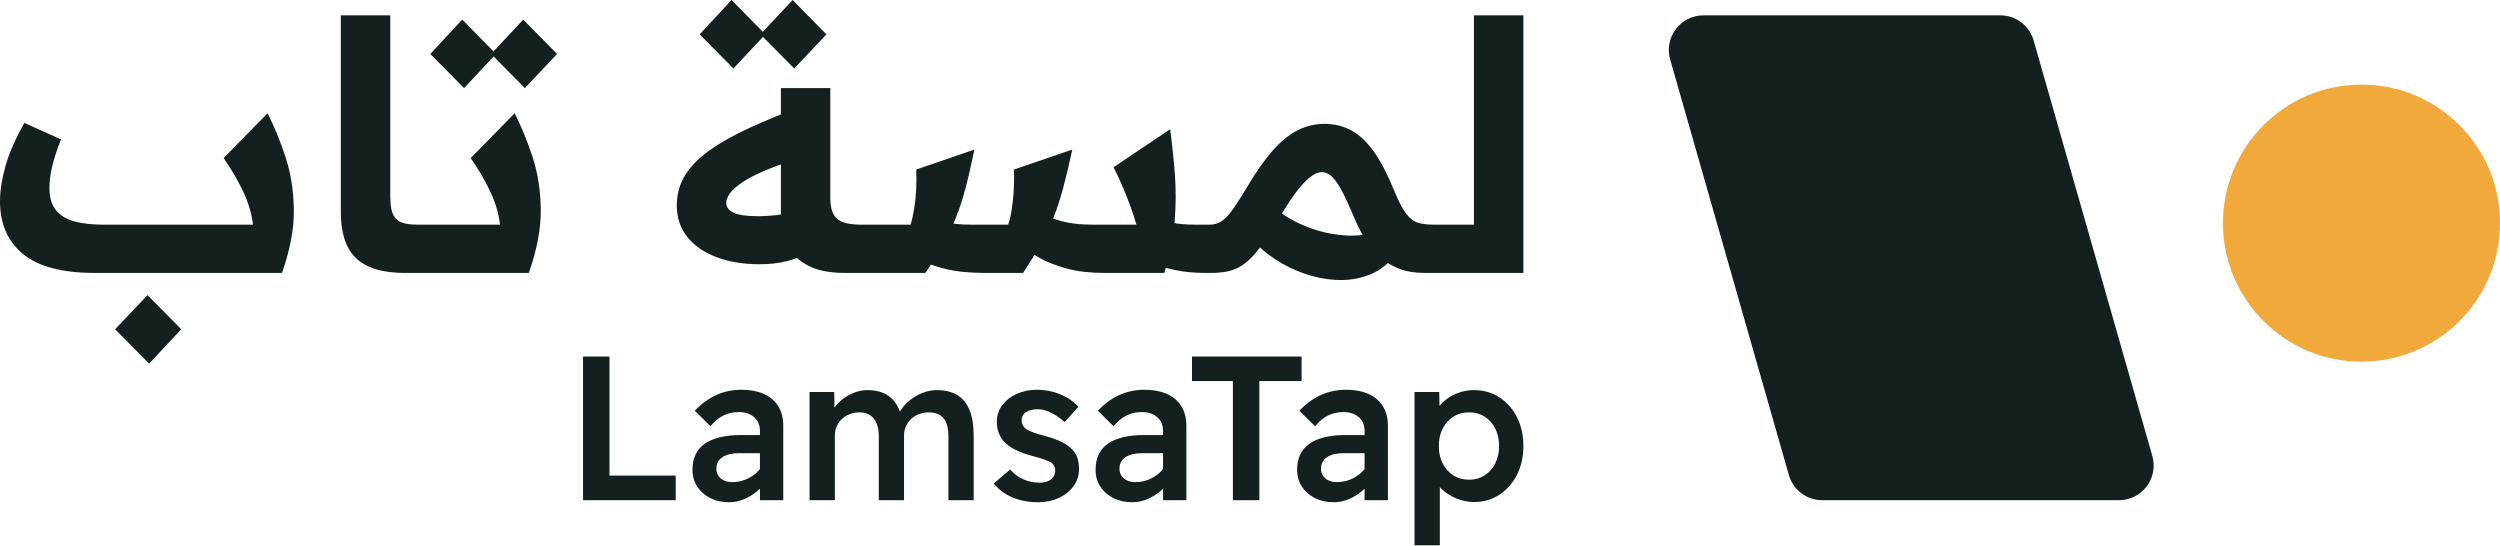
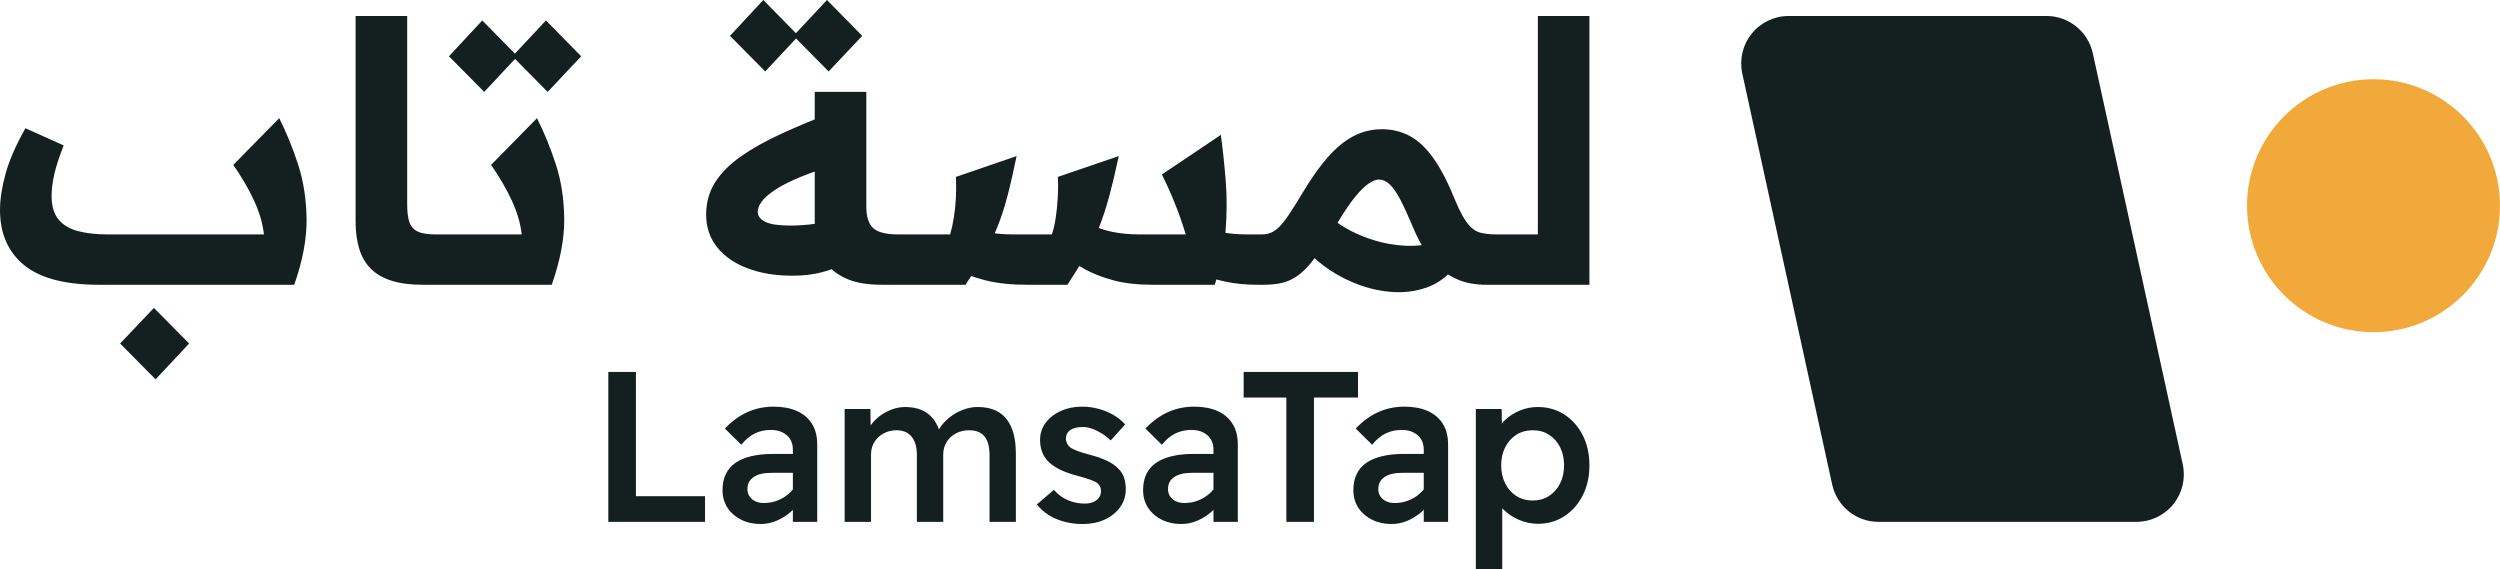
- <svg xmlns="http://www.w3.org/2000/svg" viewBox="0 -4.4 718.09 156.64" role="img">
-   <path fill="#14201F" d="M27.33 74Q13.23 74 6.62 68.57Q0 63.13 0 53.4Q0 49 1.53 43.43Q3.07 37.87 7 30.9L17.53 35.63Q15.67 40.37 14.93 43.63Q14.2 46.9 14.2 49.53Q14.2 53.77 16.15 56.07Q18.1 58.37 21.57 59.25Q25.03 60.13 29.53 60.13H66.07L69.9 74ZM54.97 74V60.13H72.67Q72.13 55.53 69.92 50.77Q67.7 46 64.23 41L76.87 28.13Q79.83 34.03 82.05 40.83Q84.27 47.63 84.4 55.78Q84.53 63.93 81 74ZM54.97 60.13H55.97V74H54.97Q51.97 74 51.97 67.03Q51.97 60.13 54.97 60.13ZM42.83 100.03 33.07 90.17 42.37 80.37 52.07 90.17ZM116.43 74Q111.37 74 107.85 72.9Q104.33 71.8 102.13 69.62Q99.93 67.43 98.92 64.17Q97.9 60.9 97.9 56.6V0H112.1V51.87Q112.1 54.1 112.42 55.7Q112.73 57.3 113.57 58.28Q114.4 59.27 115.95 59.7Q117.5 60.13 120.03 60.13H123.9V74ZM123.93 74V60.13H143.63Q143.1 55.53 140.88 50.77Q138.67 46 135.2 41L147.83 28.13Q150.8 34.03 153.02 40.83Q155.23 47.63 155.33 55.78Q155.43 63.93 151.9 74ZM123.93 60.13H124.93V74H123.93Q120.93 74 120.93 67.03Q120.93 60.13 123.93 60.13ZM133.3 20.9 123.6 11.1 132.77 1.23 142.47 11.1ZM150.77 20.9 141.07 11.1 150.3 1.23 160 11.1ZM218.13 71.5Q211.27 71.5 205.9 69.5Q200.53 67.5 197.47 63.72Q194.4 59.93 194.4 54.63Q194.4 49.7 196.88 45.78Q199.37 41.87 204.05 38.6Q208.73 35.33 215.37 32.3Q222 29.27 230.23 26.1L232.47 40.23Q225.3 42.3 220.67 44.2Q216.03 46.1 213.4 47.85Q210.77 49.6 209.68 51.12Q208.6 52.63 208.6 53.87Q208.6 55.63 210.67 56.67Q212.73 57.7 217.73 57.7Q218.97 57.7 220.88 57.58Q222.8 57.47 225.2 57.08Q227.6 56.7 230.3 56L233.53 67.87Q229.63 69.67 226.15 70.58Q222.67 71.5 218.13 71.5ZM242.9 74Q236.9 74 233.22 72.4Q229.53 70.8 227.6 68.22Q225.67 65.63 224.98 62.5Q224.3 59.37 224.3 56.4V20.9H238.5V52.53Q238.5 56.67 240.4 58.4Q242.3 60.13 247.23 60.13H250.7V74ZM210.67 15.27 200.97 5.47 210.13 -4.4 219.83 5.47ZM228.13 15.27 218.43 5.47 227.67 -4.4 237.37 5.47ZM317.47 74Q311.07 74 306.52 72.77Q301.97 71.53 298.78 69.78Q295.6 68.03 293.2 66.4L300.63 57.53Q305.7 60.13 313.77 60.13H326.43Q325.6 57.37 324.72 54.93Q323.83 52.5 322.7 49.78Q321.57 47.07 319.87 43.63L336.1 32.73Q336.93 38.83 337.45 45.48Q337.97 52.13 337.4 59.23Q336.83 66.33 334.43 74ZM250.73 74V60.13H261.57Q262.17 58.1 262.58 55.55Q263 53 263.15 50.13Q263.3 47.27 263.17 44.3L279.87 38.57Q278.57 44.97 277.32 49.7Q276.07 54.43 274.5 58.28Q272.93 62.13 270.87 65.83Q268.8 69.53 265.8 74ZM282.93 74Q276.13 74 271.28 72.77Q266.43 71.53 263.35 69.85Q260.27 68.17 258.6 66.93L264.37 56.87Q267 58.4 270.68 59.27Q274.37 60.13 278.77 60.13H289.57Q290.17 58.5 290.58 55.92Q291 53.33 291.18 50.3Q291.37 47.27 291.23 44.3L308 38.57Q306.63 44.97 305.35 49.7Q304.07 54.43 302.53 58.28Q301 62.13 298.9 65.83Q296.8 69.53 293.87 74ZM346.43 74Q341.5 74 337.58 73.18Q333.67 72.37 330.67 71.05Q327.67 69.73 325.37 68.4L330.8 57.83Q332.03 58.43 333.45 58.83Q334.87 59.23 336.4 59.53Q337.93 59.83 339.63 59.98Q341.33 60.13 343.13 60.13H347.07V74ZM250.73 60.13H251.73V74H250.73Q247.73 74 247.73 67.03Q247.73 60.13 250.73 60.13ZM347.03 74V60.13H347.43Q348.83 60.13 349.98 59.63Q351.13 59.13 352.33 57.9Q353.53 56.67 355 54.45Q356.47 52.23 358.53 48.8Q361.47 43.9 364.2 40.48Q366.93 37.07 369.58 35.03Q372.23 33 374.92 32.08Q377.6 31.17 380.37 31.17Q384.73 31.17 388.23 33.1Q391.73 35.03 394.77 39.37Q397.8 43.7 400.77 51.1Q402.5 55.2 404.03 57.15Q405.57 59.1 407.42 59.62Q409.27 60.13 411.9 60.13H412.7V74H409.3Q404.93 74 401.7 72.72Q398.47 71.43 396.08 69.15Q393.7 66.87 391.97 64.03Q390.23 61.2 388.97 58.1Q387.03 53.47 385.52 50.58Q384 47.7 382.6 46.37Q381.2 45.03 379.57 45.03Q378.43 45.03 376.82 46.12Q375.2 47.2 373.17 49.67Q371.13 52.13 368.53 56.43Q365.93 60.8 363.92 63.85Q361.9 66.9 360.12 68.88Q358.33 70.87 356.53 71.98Q354.73 73.1 352.62 73.55Q350.5 74 347.7 74ZM400.27 69.43Q397 73.3 392.68 74.78Q388.37 76.27 383.67 76Q378.97 75.73 374.45 74.12Q369.93 72.5 366.15 69.98Q362.37 67.47 359.9 64.6L367.17 56.13Q368.93 57.6 371.88 59.15Q374.83 60.7 378.58 61.83Q382.33 62.97 386.55 63.23Q390.77 63.5 395.07 62.4ZM347.03 60.13H348.03V74H347.03Q344.03 74 344.03 67.03Q344.03 60.13 347.03 60.13ZM412.73 74V60.13H423.37V0H437.57V74ZM412.73 60.13H413.73V74H412.73Q409.73 74 409.73 67.03Q409.73 60.13 412.73 60.13ZM167.47 139.27V98H175.07V132.21H194.09V139.27ZM218.28 139.27V119.42Q218.28 116.88 216.6 115.42Q214.92 113.96 212.25 113.96Q209.75 113.96 207.76 114.95Q205.77 115.94 204.08 118.04L199.56 113.58Q202.35 110.62 205.71 109.08Q209.07 107.55 212.98 107.55Q216.65 107.55 219.34 108.73Q222.04 109.91 223.51 112.23Q224.98 114.55 224.98 117.95V139.27ZM209.4 139.86Q206.41 139.86 204.05 138.68Q201.68 137.5 200.29 135.41Q198.91 133.31 198.91 130.48Q198.91 128.03 199.79 126.16Q200.68 124.29 202.42 123.06Q204.15 121.84 206.78 121.2Q209.4 120.56 212.84 120.56H221.74L221.21 125.77H212.41Q210.82 125.77 209.58 126.05Q208.34 126.34 207.48 126.94Q206.61 127.54 206.19 128.34Q205.77 129.15 205.77 130.25Q205.77 131.41 206.36 132.27Q206.94 133.14 207.96 133.61Q208.97 134.08 210.3 134.08Q212.23 134.08 213.97 133.42Q215.71 132.76 217.07 131.58Q218.44 130.4 219.21 128.93L220.7 132.98Q219.46 135.02 217.66 136.55Q215.87 138.09 213.77 138.97Q211.68 139.86 209.4 139.86ZM232.53 139.27V108.2H239.62L239.72 114.49L238.54 115Q239.07 113.47 240.13 112.13Q241.2 110.79 242.66 109.8Q244.12 108.81 245.79 108.23Q247.46 107.65 249.19 107.65Q251.75 107.65 253.7 108.47Q255.66 109.3 256.99 111.01Q258.31 112.72 258.98 115.37L257.88 115.14L258.29 114.19Q259 112.82 260.17 111.63Q261.34 110.44 262.81 109.54Q264.29 108.63 265.91 108.14Q267.53 107.65 269.08 107.65Q272.64 107.65 274.98 109.08Q277.31 110.52 278.49 113.4Q279.67 116.28 279.67 120.54V139.27H272.42V121.01Q272.42 117.45 271.04 115.75Q269.65 114.05 266.76 114.05Q265.25 114.05 263.94 114.56Q262.64 115.06 261.68 115.97Q260.73 116.88 260.2 118.08Q259.67 119.28 259.67 120.74V139.27H252.42V120.91Q252.42 117.59 250.97 115.82Q249.53 114.05 246.84 114.05Q245.34 114.05 244.06 114.56Q242.77 115.06 241.82 115.95Q240.86 116.85 240.33 118.04Q239.8 119.24 239.8 120.66V139.27ZM298.14 139.86Q294.06 139.86 290.79 138.47Q287.53 137.09 285.45 134.47L290.13 130.46Q291.91 132.45 294.08 133.34Q296.24 134.24 298.69 134.24Q299.66 134.24 300.46 134Q301.27 133.76 301.87 133.3Q302.47 132.84 302.78 132.2Q303.1 131.56 303.1 130.78Q303.1 129.36 302.02 128.54Q301.47 128.16 300.21 127.68Q298.95 127.2 296.97 126.69Q293.76 125.86 291.63 124.78Q289.5 123.7 288.28 122.33Q287.3 121.19 286.82 119.79Q286.33 118.4 286.33 116.71Q286.33 114.02 287.9 111.95Q289.46 109.89 292.07 108.72Q294.69 107.55 297.87 107.55Q300.19 107.55 302.4 108.14Q304.61 108.73 306.51 109.83Q308.4 110.93 309.76 112.44L305.77 116.86Q304.69 115.78 303.35 114.95Q302.02 114.11 300.66 113.63Q299.3 113.15 298.16 113.15Q297.04 113.15 296.15 113.36Q295.26 113.56 294.66 113.99Q294.06 114.41 293.74 115.03Q293.43 115.65 293.43 116.41Q293.47 117.14 293.79 117.76Q294.12 118.38 294.71 118.83Q295.31 119.24 296.62 119.75Q297.93 120.26 299.99 120.78Q302.88 121.54 304.82 122.48Q306.75 123.41 307.89 124.63Q309.01 125.71 309.47 127.13Q309.93 128.56 309.93 130.29Q309.93 133.06 308.37 135.23Q306.81 137.4 304.15 138.63Q301.48 139.86 298.14 139.86ZM334.07 139.27V119.42Q334.07 116.88 332.39 115.42Q330.71 113.96 328.03 113.96Q325.54 113.96 323.54 114.95Q321.55 115.94 319.86 118.04L315.34 113.58Q318.13 110.62 321.49 109.08Q324.85 107.55 328.76 107.55Q332.43 107.55 335.13 108.73Q337.82 109.91 339.29 112.23Q340.77 114.55 340.77 117.95V139.27ZM325.18 139.86Q322.2 139.86 319.83 138.68Q317.46 137.5 316.08 135.41Q314.69 133.31 314.69 130.48Q314.69 128.03 315.57 126.16Q316.46 124.29 318.2 123.06Q319.94 121.84 322.56 121.2Q325.18 120.56 328.62 120.56H337.52L336.99 125.77H328.19Q326.6 125.77 325.36 126.05Q324.12 126.34 323.26 126.94Q322.39 127.54 321.97 128.34Q321.55 129.15 321.55 130.25Q321.55 131.41 322.14 132.27Q322.73 133.14 323.74 133.61Q324.75 134.08 326.09 134.08Q328.01 134.08 329.75 133.42Q331.49 132.76 332.86 131.58Q334.22 130.4 334.99 128.93L336.48 132.98Q335.24 135.02 333.45 136.55Q331.65 138.09 329.56 138.97Q327.46 139.86 325.18 139.86ZM354.13 139.27V105.05H342.38V98H373.86V105.05H361.73V139.27ZM391.96 139.27V119.42Q391.96 116.88 390.28 115.42Q388.6 113.96 385.92 113.96Q383.43 113.96 381.43 114.95Q379.44 115.94 377.75 118.04L373.23 113.58Q376.02 110.62 379.38 109.08Q382.74 107.55 386.65 107.55Q390.33 107.55 393.02 108.73Q395.71 109.91 397.18 112.23Q398.66 114.55 398.66 117.95V139.27ZM383.08 139.86Q380.09 139.86 377.72 138.68Q375.35 137.5 373.97 135.41Q372.58 133.31 372.58 130.48Q372.58 128.03 373.47 126.16Q374.35 124.29 376.09 123.06Q377.83 121.84 380.45 121.2Q383.08 120.56 386.51 120.56H395.42L394.89 125.77H386.08Q384.49 125.77 383.25 126.05Q382.01 126.34 381.15 126.94Q380.28 127.54 379.86 128.34Q379.44 129.15 379.44 130.25Q379.44 131.41 380.03 132.27Q380.62 133.14 381.63 133.61Q382.64 134.08 383.98 134.08Q385.9 134.08 387.64 133.42Q389.38 132.76 390.75 131.58Q392.11 130.4 392.88 128.93L394.37 132.98Q393.14 135.02 391.34 136.55Q389.54 138.09 387.45 138.97Q385.35 139.86 383.08 139.86ZM406.3 152.24V108.2H413.4L413.53 115.21L412.3 114.68Q412.65 112.88 414.29 111.27Q415.93 109.67 418.33 108.66Q420.73 107.65 423.32 107.65Q427.45 107.65 430.65 109.71Q433.85 111.78 435.71 115.4Q437.57 119.03 437.57 123.72Q437.57 128.34 435.73 131.98Q433.89 135.61 430.68 137.7Q427.47 139.8 423.42 139.8Q420.71 139.8 418.21 138.73Q415.72 137.66 413.99 135.97Q412.26 134.28 411.82 132.41L413.57 131.56V152.24ZM421.98 133.39Q424.5 133.39 426.43 132.15Q428.37 130.92 429.48 128.72Q430.59 126.53 430.59 123.72Q430.59 120.89 429.5 118.72Q428.41 116.55 426.47 115.3Q424.54 114.05 421.98 114.05Q419.41 114.05 417.46 115.28Q415.52 116.51 414.4 118.69Q413.28 120.87 413.28 123.72Q413.28 126.53 414.4 128.72Q415.52 130.92 417.46 132.15Q419.41 133.39 421.98 133.39ZM513.83 132.05L479.73 12.68A9.95 9.95 0 0 1 489.29 0L574.56 0A9.95 9.95 0 0 1 584.13 7.21L618.23 126.58A9.95 9.95 0 0 1 608.67 139.27L523.4 139.27A9.95 9.95 0 0 1 513.83 132.05Z" />
-   <path fill="#F2A93B" d="M638.51 59.69A39.79 39.79 0 1 0 718.09 59.69A39.79 39.79 0 1 0 638.51 59.69Z" />
+ <svg xmlns="http://www.w3.org/2000/svg" viewBox="0 -4.4 688.25 156.64" role="img">
+   <path fill="#14201F" d="M27.33 74Q13.23 74 6.62 68.57Q0 63.13 0 53.4Q0 49 1.53 43.43Q3.07 37.87 7 30.9L17.53 35.63Q15.67 40.37 14.93 43.63Q14.2 46.9 14.2 49.53Q14.2 53.77 16.15 56.07Q18.1 58.37 21.57 59.25Q25.03 60.13 29.53 60.13H66.07L69.9 74ZM54.97 74V60.13H72.67Q72.13 55.53 69.92 50.77Q67.7 46 64.23 41L76.87 28.13Q79.83 34.03 82.05 40.83Q84.27 47.63 84.4 55.78Q84.53 63.93 81 74ZM54.97 60.13H55.97V74H54.97Q51.97 74 51.97 67.03Q51.97 60.13 54.97 60.13ZM42.83 100.03 33.07 90.17 42.37 80.37 52.07 90.17ZM116.43 74Q111.37 74 107.85 72.9Q104.33 71.8 102.13 69.62Q99.93 67.43 98.92 64.17Q97.9 60.9 97.9 56.6V0H112.1V51.87Q112.1 54.1 112.42 55.7Q112.73 57.3 113.57 58.28Q114.4 59.27 115.95 59.7Q117.5 60.13 120.03 60.13H123.9V74ZM123.93 74V60.13H143.63Q143.1 55.53 140.88 50.77Q138.67 46 135.2 41L147.83 28.13Q150.8 34.03 153.02 40.83Q155.23 47.63 155.33 55.78Q155.43 63.93 151.9 74ZM123.93 60.13H124.93V74H123.93Q120.93 74 120.93 67.03Q120.93 60.13 123.93 60.13ZM133.3 20.9 123.6 11.1 132.77 1.23 142.47 11.1ZM150.77 20.9 141.07 11.1 150.3 1.23 160 11.1ZM218.13 71.5Q211.27 71.5 205.9 69.5Q200.53 67.5 197.47 63.72Q194.4 59.93 194.4 54.63Q194.4 49.7 196.88 45.78Q199.37 41.87 204.05 38.6Q208.73 35.33 215.37 32.3Q222 29.27 230.23 26.1L232.47 40.23Q225.3 42.3 220.67 44.2Q216.03 46.1 213.4 47.85Q210.77 49.6 209.68 51.12Q208.6 52.63 208.6 53.87Q208.6 55.63 210.67 56.67Q212.73 57.7 217.73 57.7Q218.97 57.7 220.88 57.58Q222.8 57.47 225.2 57.08Q227.6 56.7 230.3 56L233.53 67.87Q229.63 69.67 226.15 70.58Q222.67 71.5 218.13 71.5ZM242.9 74Q236.9 74 233.22 72.4Q229.53 70.8 227.6 68.22Q225.67 65.63 224.98 62.5Q224.3 59.37 224.3 56.4V20.9H238.5V52.53Q238.5 56.67 240.4 58.4Q242.3 60.13 247.23 60.13H250.7V74ZM210.67 15.27 200.97 5.47 210.13 -4.4 219.83 5.47ZM228.13 15.27 218.43 5.47 227.67 -4.4 237.37 5.47ZM317.47 74Q311.07 74 306.52 72.77Q301.97 71.53 298.78 69.78Q295.6 68.03 293.2 66.4L300.63 57.53Q305.7 60.13 313.77 60.13H326.43Q325.6 57.37 324.72 54.93Q323.83 52.5 322.7 49.78Q321.57 47.07 319.87 43.63L336.1 32.73Q336.93 38.83 337.45 45.48Q337.97 52.13 337.4 59.23Q336.83 66.33 334.43 74ZM250.73 74V60.13H261.57Q262.17 58.1 262.58 55.55Q263 53 263.15 50.13Q263.3 47.27 263.17 44.3L279.87 38.57Q278.57 44.97 277.32 49.7Q276.07 54.43 274.5 58.28Q272.93 62.13 270.87 65.83Q268.8 69.53 265.8 74ZM282.93 74Q276.13 74 271.28 72.77Q266.43 71.53 263.35 69.85Q260.27 68.17 258.6 66.93L264.37 56.87Q267 58.4 270.68 59.27Q274.37 60.13 278.77 60.13H289.57Q290.17 58.5 290.58 55.92Q291 53.33 291.18 50.3Q291.37 47.27 291.23 44.3L308 38.57Q306.63 44.97 305.35 49.7Q304.07 54.43 302.53 58.28Q301 62.13 298.9 65.83Q296.8 69.53 293.87 74ZM346.43 74Q341.5 74 337.58 73.18Q333.67 72.37 330.67 71.05Q327.67 69.73 325.37 68.4L330.8 57.83Q332.03 58.43 333.45 58.83Q334.87 59.23 336.4 59.53Q337.93 59.83 339.63 59.98Q341.33 60.13 343.13 60.13H347.07V74ZM250.73 60.13H251.73V74H250.73Q247.73 74 247.73 67.03Q247.73 60.13 250.73 60.13ZM347.03 74V60.13H347.43Q348.83 60.13 349.98 59.63Q351.13 59.13 352.33 57.9Q353.53 56.67 355 54.45Q356.47 52.23 358.53 48.8Q361.47 43.9 364.2 40.48Q366.93 37.07 369.58 35.03Q372.23 33 374.92 32.08Q377.6 31.17 380.37 31.17Q384.73 31.17 388.23 33.1Q391.73 35.03 394.77 39.37Q397.8 43.7 400.77 51.1Q402.5 55.2 404.03 57.15Q405.57 59.1 407.42 59.62Q409.27 60.13 411.9 60.13H412.7V74H409.3Q404.93 74 401.7 72.72Q398.47 71.43 396.08 69.15Q393.7 66.87 391.97 64.03Q390.23 61.2 388.97 58.1Q387.03 53.47 385.52 50.58Q384 47.7 382.6 46.37Q381.2 45.03 379.57 45.03Q378.43 45.03 376.82 46.12Q375.2 47.2 373.17 49.67Q371.13 52.13 368.53 56.43Q365.93 60.8 363.92 63.85Q361.9 66.9 360.12 68.88Q358.33 70.87 356.53 71.98Q354.73 73.1 352.62 73.55Q350.5 74 347.7 74ZM400.27 69.43Q397 73.3 392.68 74.78Q388.37 76.27 383.67 76Q378.97 75.73 374.45 74.12Q369.93 72.5 366.15 69.98Q362.37 67.47 359.9 64.6L367.17 56.13Q368.93 57.6 371.88 59.15Q374.83 60.7 378.58 61.83Q382.33 62.97 386.55 63.23Q390.77 63.5 395.07 62.4ZM347.03 60.13H348.03V74H347.03Q344.03 74 344.03 67.03Q344.03 60.13 347.03 60.13ZM412.73 74V60.13H423.37V0H437.57V74ZM412.73 60.13H413.73V74H412.73Q409.73 74 409.73 67.03Q409.73 60.13 412.73 60.13ZM167.47 139.27V98H175.07V132.21H194.09V139.27ZM218.28 139.27V119.42Q218.28 116.88 216.6 115.42Q214.92 113.96 212.25 113.96Q209.75 113.96 207.76 114.95Q205.77 115.94 204.08 118.04L199.56 113.58Q202.35 110.62 205.71 109.08Q209.07 107.55 212.98 107.55Q216.65 107.55 219.34 108.73Q222.04 109.91 223.51 112.23Q224.98 114.55 224.98 117.95V139.27ZM209.4 139.86Q206.41 139.86 204.05 138.68Q201.68 137.5 200.29 135.41Q198.91 133.31 198.91 130.48Q198.91 128.03 199.79 126.16Q200.68 124.29 202.42 123.06Q204.15 121.84 206.78 121.2Q209.4 120.56 212.84 120.56H221.74L221.21 125.77H212.41Q210.82 125.77 209.58 126.05Q208.34 126.34 207.48 126.94Q206.61 127.54 206.19 128.34Q205.77 129.15 205.77 130.25Q205.77 131.41 206.36 132.27Q206.94 133.14 207.96 133.61Q208.97 134.08 210.3 134.08Q212.23 134.08 213.97 133.42Q215.71 132.76 217.07 131.58Q218.44 130.4 219.21 128.93L220.7 132.98Q219.46 135.02 217.66 136.55Q215.87 138.09 213.77 138.97Q211.68 139.86 209.4 139.86ZM232.53 139.27V108.2H239.62L239.72 114.49L238.54 115Q239.07 113.47 240.13 112.13Q241.2 110.79 242.66 109.8Q244.12 108.81 245.79 108.23Q247.46 107.65 249.19 107.65Q251.75 107.65 253.7 108.47Q255.66 109.3 256.99 111.01Q258.31 112.72 258.98 115.37L257.88 115.14L258.29 114.19Q259 112.82 260.17 111.63Q261.34 110.44 262.81 109.54Q264.29 108.63 265.91 108.14Q267.53 107.65 269.08 107.65Q272.64 107.65 274.98 109.08Q277.31 110.52 278.49 113.4Q279.67 116.28 279.67 120.54V139.27H272.42V121.01Q272.42 117.45 271.04 115.75Q269.65 114.05 266.76 114.05Q265.25 114.05 263.94 114.56Q262.64 115.06 261.68 115.97Q260.73 116.88 260.2 118.08Q259.67 119.28 259.67 120.74V139.27H252.42V120.91Q252.42 117.59 250.97 115.82Q249.53 114.05 246.84 114.05Q245.34 114.05 244.06 114.56Q242.77 115.06 241.82 115.95Q240.86 116.85 240.33 118.04Q239.8 119.24 239.8 120.66V139.27ZM298.14 139.86Q294.06 139.86 290.79 138.47Q287.53 137.09 285.45 134.47L290.13 130.46Q291.91 132.45 294.08 133.34Q296.24 134.24 298.69 134.24Q299.66 134.24 300.46 134Q301.27 133.76 301.87 133.3Q302.47 132.84 302.78 132.2Q303.1 131.56 303.1 130.78Q303.1 129.36 302.02 128.54Q301.47 128.16 300.21 127.68Q298.95 127.2 296.97 126.69Q293.76 125.86 291.63 124.78Q289.5 123.7 288.28 122.33Q287.3 121.19 286.82 119.79Q286.33 118.4 286.33 116.71Q286.33 114.02 287.9 111.95Q289.46 109.89 292.07 108.72Q294.69 107.55 297.87 107.55Q300.19 107.55 302.4 108.14Q304.61 108.73 306.51 109.83Q308.4 110.93 309.76 112.44L305.77 116.86Q304.69 115.78 303.35 114.95Q302.02 114.11 300.66 113.63Q299.3 113.15 298.16 113.15Q297.04 113.15 296.15 113.36Q295.26 113.56 294.66 113.99Q294.06 114.41 293.74 115.03Q293.43 115.65 293.43 116.41Q293.47 117.14 293.79 117.76Q294.12 118.38 294.71 118.83Q295.31 119.24 296.62 119.75Q297.93 120.26 299.99 120.78Q302.88 121.54 304.82 122.48Q306.75 123.41 307.89 124.63Q309.01 125.71 309.47 127.13Q309.93 128.56 309.93 130.29Q309.93 133.06 308.37 135.23Q306.81 137.4 304.15 138.63Q301.48 139.86 298.14 139.86ZM334.07 139.27V119.42Q334.07 116.88 332.39 115.42Q330.71 113.96 328.03 113.96Q325.54 113.96 323.54 114.95Q321.55 115.94 319.86 118.04L315.34 113.58Q318.13 110.62 321.49 109.08Q324.85 107.55 328.76 107.55Q332.43 107.55 335.13 108.73Q337.82 109.91 339.29 112.23Q340.77 114.55 340.77 117.95V139.27ZM325.18 139.86Q322.2 139.86 319.83 138.68Q317.46 137.5 316.08 135.41Q314.69 133.31 314.69 130.48Q314.69 128.03 315.57 126.16Q316.46 124.29 318.2 123.06Q319.94 121.84 322.56 121.2Q325.18 120.56 328.62 120.56H337.52L336.99 125.77H328.19Q326.6 125.77 325.36 126.05Q324.12 126.34 323.26 126.94Q322.39 127.54 321.97 128.34Q321.55 129.15 321.55 130.25Q321.55 131.41 322.14 132.27Q322.73 133.14 323.74 133.61Q324.75 134.08 326.09 134.08Q328.01 134.08 329.75 133.42Q331.49 132.76 332.86 131.58Q334.22 130.4 334.99 128.93L336.48 132.98Q335.24 135.02 333.45 136.55Q331.65 138.09 329.56 138.97Q327.46 139.86 325.18 139.86ZM354.13 139.27V105.05H342.38V98H373.86V105.05H361.73V139.27ZM391.96 139.27V119.42Q391.96 116.88 390.28 115.42Q388.6 113.96 385.92 113.96Q383.43 113.96 381.43 114.95Q379.44 115.94 377.75 118.04L373.23 113.58Q376.02 110.62 379.38 109.08Q382.74 107.55 386.65 107.55Q390.33 107.55 393.02 108.73Q395.71 109.91 397.18 112.23Q398.66 114.55 398.66 117.95V139.27ZM383.08 139.86Q380.09 139.86 377.72 138.68Q375.35 137.5 373.97 135.41Q372.58 133.31 372.58 130.48Q372.58 128.03 373.47 126.16Q374.35 124.29 376.09 123.06Q377.83 121.84 380.45 121.2Q383.08 120.56 386.51 120.56H395.42L394.89 125.77H386.08Q384.49 125.77 383.25 126.05Q382.01 126.34 381.15 126.94Q380.28 127.54 379.86 128.34Q379.44 129.15 379.44 130.25Q379.44 131.41 380.03 132.27Q380.62 133.14 381.63 133.61Q382.64 134.08 383.98 134.08Q385.9 134.08 387.64 133.42Q389.38 132.76 390.75 131.58Q392.11 130.4 392.88 128.93L394.37 132.98Q393.14 135.02 391.34 136.55Q389.54 138.09 387.45 138.97Q385.35 139.86 383.08 139.86ZM406.3 152.24V108.2H413.4L413.53 115.21L412.3 114.68Q412.65 112.88 414.29 111.27Q415.93 109.67 418.33 108.66Q420.73 107.65 423.32 107.65Q427.45 107.65 430.65 109.71Q433.85 111.78 435.71 115.4Q437.57 119.03 437.57 123.72Q437.57 128.34 435.73 131.98Q433.89 135.61 430.68 137.7Q427.47 139.8 423.42 139.8Q420.71 139.8 418.21 138.73Q415.72 137.66 413.99 135.97Q412.26 134.28 411.82 132.41L413.57 131.56V152.24ZM421.98 133.39Q424.5 133.39 426.43 132.15Q428.37 130.92 429.48 128.72Q430.59 126.53 430.59 123.72Q430.59 120.89 429.5 118.72Q428.41 116.55 426.47 115.3Q424.54 114.05 421.98 114.05Q419.41 114.05 417.46 115.28Q415.52 116.51 414.4 118.69Q413.28 120.87 413.28 123.72Q413.28 126.53 414.4 128.72Q415.52 130.92 417.46 132.15Q419.41 133.39 421.98 133.39ZM504.4 129L479.65 15.85A13.06 13.06 0 0 1 492.4 0L563.4 0A13.06 13.06 0 0 1 576.15 10.27L600.91 123.42A13.06 13.06 0 0 1 588.15 139.27L517.16 139.27A13.06 13.06 0 0 1 504.4 129Z" />
+   <path fill="#F2A93B" d="M618.61 52.23A34.82 34.82 0 1 0 688.25 52.23A34.82 34.82 0 1 0 618.61 52.23Z" />
</svg>
